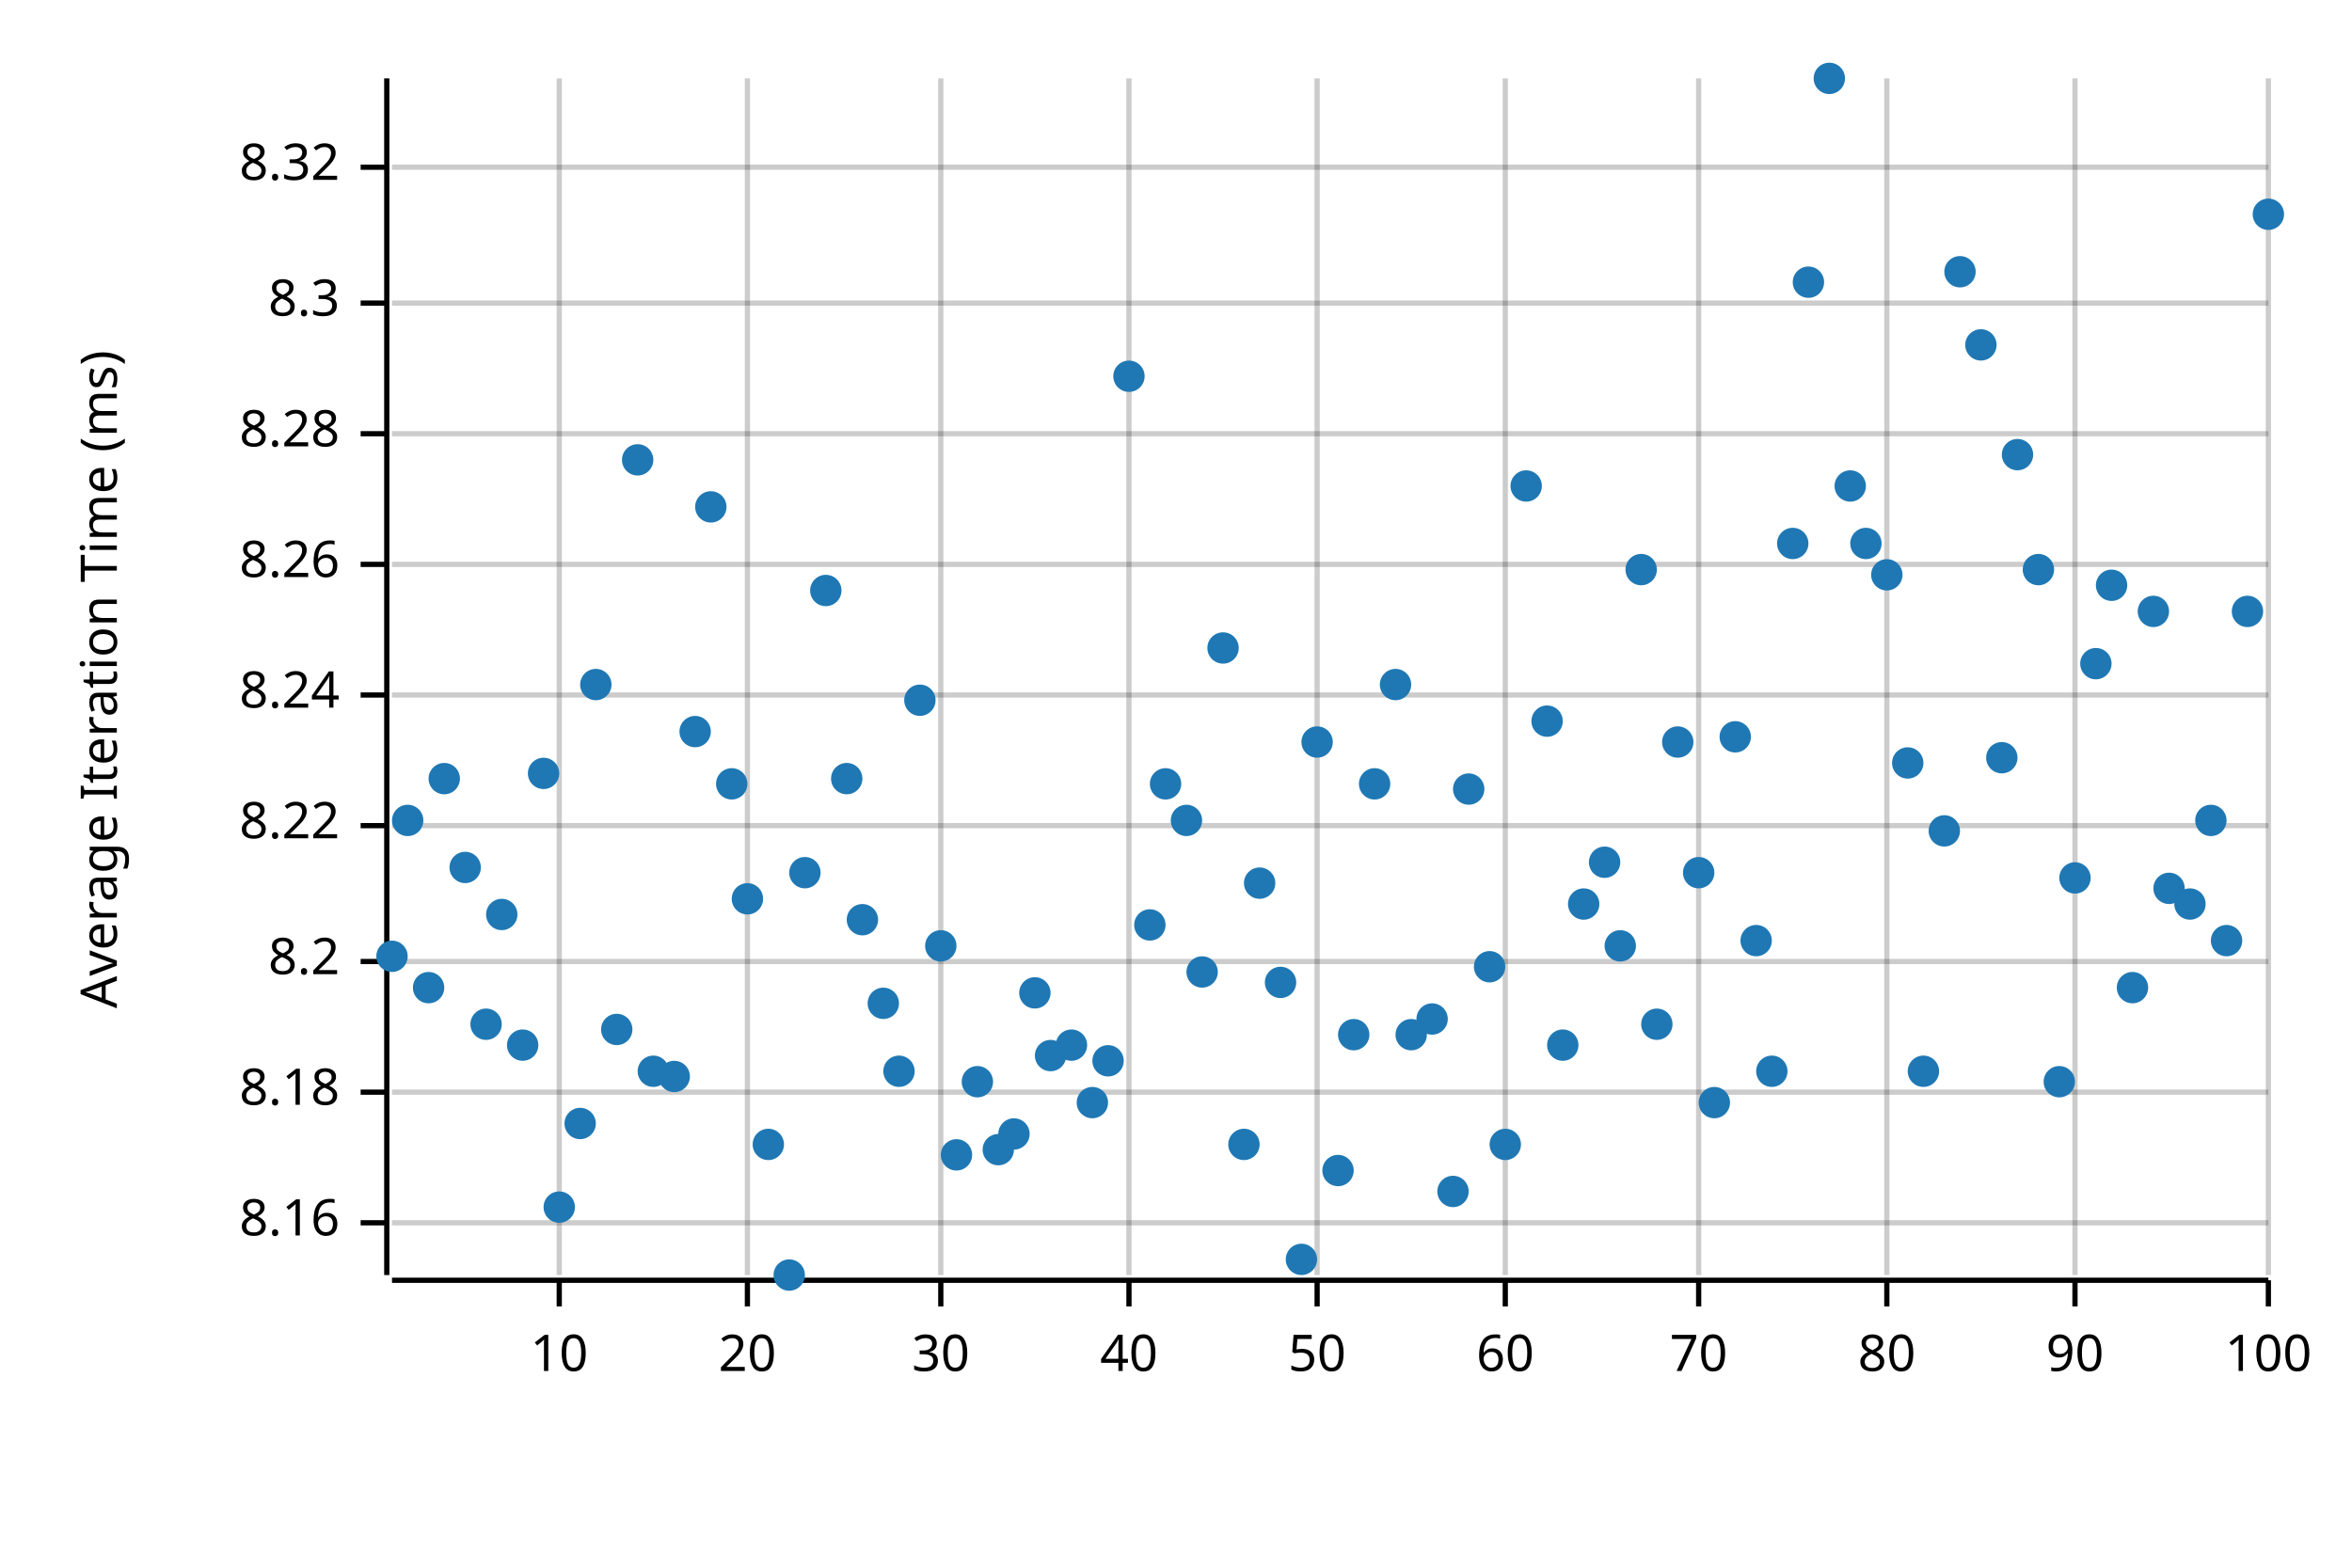
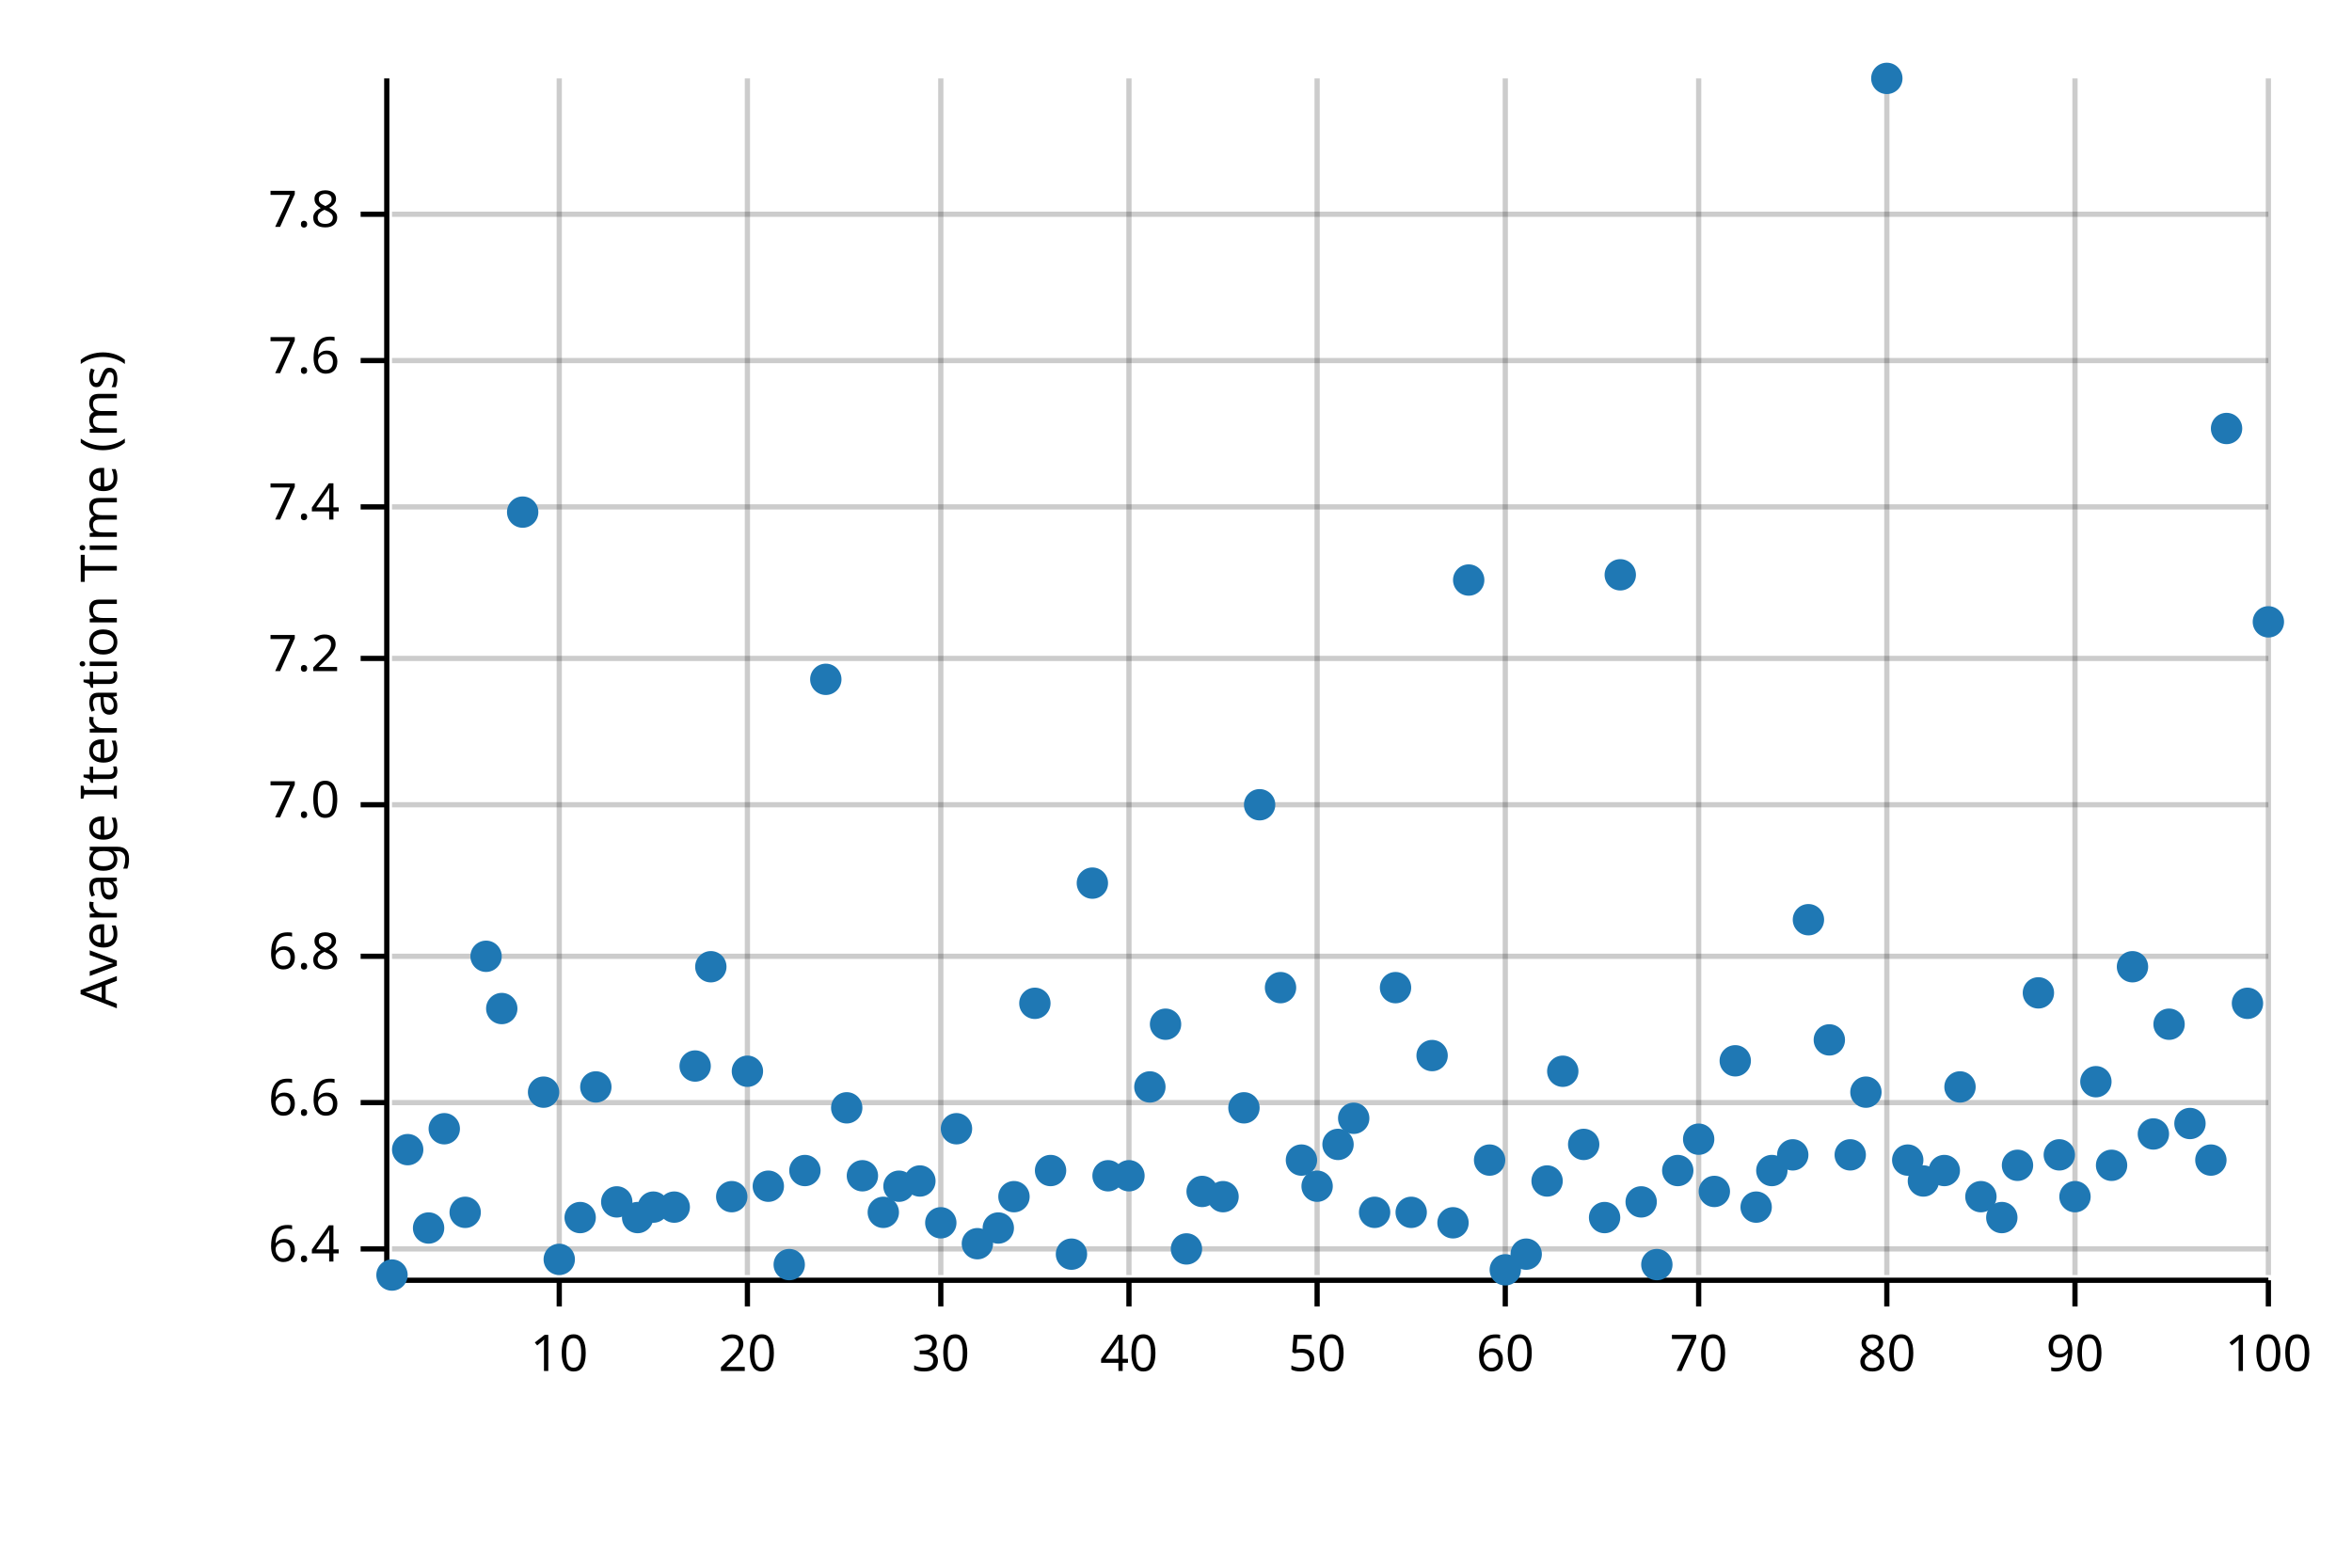
<svg xmlns="http://www.w3.org/2000/svg" width="450" height="300" viewBox="0 0 450 300">
  <text x="15" y="130" dy="0.76em" text-anchor="middle" font-family="sans-serif" font-size="9.677" opacity="1" fill="#000000" transform="rotate(270, 15, 130)">
Average Iteration Time (ms)
</text>
  <line opacity="0.2" stroke="#000000" stroke-width="1" x1="107" y1="244" x2="107" y2="15" />
  <line opacity="0.2" stroke="#000000" stroke-width="1" x1="143" y1="244" x2="143" y2="15" />
  <line opacity="0.2" stroke="#000000" stroke-width="1" x1="180" y1="244" x2="180" y2="15" />
  <line opacity="0.2" stroke="#000000" stroke-width="1" x1="216" y1="244" x2="216" y2="15" />
  <line opacity="0.2" stroke="#000000" stroke-width="1" x1="252" y1="244" x2="252" y2="15" />
  <line opacity="0.2" stroke="#000000" stroke-width="1" x1="288" y1="244" x2="288" y2="15" />
  <line opacity="0.2" stroke="#000000" stroke-width="1" x1="325" y1="244" x2="325" y2="15" />
  <line opacity="0.2" stroke="#000000" stroke-width="1" x1="361" y1="244" x2="361" y2="15" />
  <line opacity="0.2" stroke="#000000" stroke-width="1" x1="397" y1="244" x2="397" y2="15" />
  <line opacity="0.2" stroke="#000000" stroke-width="1" x1="434" y1="244" x2="434" y2="15" />
-   <line opacity="0.2" stroke="#000000" stroke-width="1" x1="75" y1="234" x2="434" y2="234" />
-   <line opacity="0.2" stroke="#000000" stroke-width="1" x1="75" y1="209" x2="434" y2="209" />
-   <line opacity="0.2" stroke="#000000" stroke-width="1" x1="75" y1="184" x2="434" y2="184" />
-   <line opacity="0.2" stroke="#000000" stroke-width="1" x1="75" y1="158" x2="434" y2="158" />
-   <line opacity="0.2" stroke="#000000" stroke-width="1" x1="75" y1="133" x2="434" y2="133" />
-   <line opacity="0.2" stroke="#000000" stroke-width="1" x1="75" y1="108" x2="434" y2="108" />
-   <line opacity="0.2" stroke="#000000" stroke-width="1" x1="75" y1="83" x2="434" y2="83" />
-   <line opacity="0.2" stroke="#000000" stroke-width="1" x1="75" y1="58" x2="434" y2="58" />
-   <line opacity="0.2" stroke="#000000" stroke-width="1" x1="75" y1="32" x2="434" y2="32" />
+   <line opacity="0.2" stroke="#000000" stroke-width="1" x1="75" y1="239" x2="434" y2="239" />
+   <line opacity="0.2" stroke="#000000" stroke-width="1" x1="75" y1="211" x2="434" y2="211" />
+   <line opacity="0.2" stroke="#000000" stroke-width="1" x1="75" y1="183" x2="434" y2="183" />
+   <line opacity="0.2" stroke="#000000" stroke-width="1" x1="75" y1="154" x2="434" y2="154" />
+   <line opacity="0.2" stroke="#000000" stroke-width="1" x1="75" y1="126" x2="434" y2="126" />
+   <line opacity="0.2" stroke="#000000" stroke-width="1" x1="75" y1="97" x2="434" y2="97" />
+   <line opacity="0.2" stroke="#000000" stroke-width="1" x1="75" y1="69" x2="434" y2="69" />
+   <line opacity="0.2" stroke="#000000" stroke-width="1" x1="75" y1="41" x2="434" y2="41" />
  <polyline fill="none" opacity="1" stroke="#000000" stroke-width="1" points="74,15 74,244 " />
-   <text x="65" y="234" dy="0.5ex" text-anchor="end" font-family="sans-serif" font-size="9.677" opacity="1" fill="#000000">
- 8.16
+   <text x="65" y="239" dy="0.5ex" text-anchor="end" font-family="sans-serif" font-size="9.677" opacity="1" fill="#000000">
+ 6.4
</text>
-   <polyline fill="none" opacity="1" stroke="#000000" stroke-width="1" points="69,234 74,234 " />
-   <text x="65" y="209" dy="0.5ex" text-anchor="end" font-family="sans-serif" font-size="9.677" opacity="1" fill="#000000">
- 8.18
+   <polyline fill="none" opacity="1" stroke="#000000" stroke-width="1" points="69,239 74,239 " />
+   <text x="65" y="211" dy="0.5ex" text-anchor="end" font-family="sans-serif" font-size="9.677" opacity="1" fill="#000000">
+ 6.6
</text>
-   <polyline fill="none" opacity="1" stroke="#000000" stroke-width="1" points="69,209 74,209 " />
-   <text x="65" y="184" dy="0.5ex" text-anchor="end" font-family="sans-serif" font-size="9.677" opacity="1" fill="#000000">
- 8.2
+   <polyline fill="none" opacity="1" stroke="#000000" stroke-width="1" points="69,211 74,211 " />
+   <text x="65" y="183" dy="0.5ex" text-anchor="end" font-family="sans-serif" font-size="9.677" opacity="1" fill="#000000">
+ 6.8
</text>
-   <polyline fill="none" opacity="1" stroke="#000000" stroke-width="1" points="69,184 74,184 " />
-   <text x="65" y="158" dy="0.5ex" text-anchor="end" font-family="sans-serif" font-size="9.677" opacity="1" fill="#000000">
- 8.22
+   <polyline fill="none" opacity="1" stroke="#000000" stroke-width="1" points="69,183 74,183 " />
+   <text x="65" y="154" dy="0.5ex" text-anchor="end" font-family="sans-serif" font-size="9.677" opacity="1" fill="#000000">
+ 7.0
</text>
-   <polyline fill="none" opacity="1" stroke="#000000" stroke-width="1" points="69,158 74,158 " />
-   <text x="65" y="133" dy="0.5ex" text-anchor="end" font-family="sans-serif" font-size="9.677" opacity="1" fill="#000000">
- 8.24
+   <polyline fill="none" opacity="1" stroke="#000000" stroke-width="1" points="69,154 74,154 " />
+   <text x="65" y="126" dy="0.5ex" text-anchor="end" font-family="sans-serif" font-size="9.677" opacity="1" fill="#000000">
+ 7.2
</text>
-   <polyline fill="none" opacity="1" stroke="#000000" stroke-width="1" points="69,133 74,133 " />
-   <text x="65" y="108" dy="0.5ex" text-anchor="end" font-family="sans-serif" font-size="9.677" opacity="1" fill="#000000">
- 8.26
+   <polyline fill="none" opacity="1" stroke="#000000" stroke-width="1" points="69,126 74,126 " />
+   <text x="65" y="97" dy="0.5ex" text-anchor="end" font-family="sans-serif" font-size="9.677" opacity="1" fill="#000000">
+ 7.4
</text>
-   <polyline fill="none" opacity="1" stroke="#000000" stroke-width="1" points="69,108 74,108 " />
-   <text x="65" y="83" dy="0.5ex" text-anchor="end" font-family="sans-serif" font-size="9.677" opacity="1" fill="#000000">
- 8.28
+   <polyline fill="none" opacity="1" stroke="#000000" stroke-width="1" points="69,97 74,97 " />
+   <text x="65" y="69" dy="0.5ex" text-anchor="end" font-family="sans-serif" font-size="9.677" opacity="1" fill="#000000">
+ 7.6
</text>
-   <polyline fill="none" opacity="1" stroke="#000000" stroke-width="1" points="69,83 74,83 " />
-   <text x="65" y="58" dy="0.5ex" text-anchor="end" font-family="sans-serif" font-size="9.677" opacity="1" fill="#000000">
- 8.3
+   <polyline fill="none" opacity="1" stroke="#000000" stroke-width="1" points="69,69 74,69 " />
+   <text x="65" y="41" dy="0.5ex" text-anchor="end" font-family="sans-serif" font-size="9.677" opacity="1" fill="#000000">
+ 7.8
</text>
-   <polyline fill="none" opacity="1" stroke="#000000" stroke-width="1" points="69,58 74,58 " />
-   <text x="65" y="32" dy="0.5ex" text-anchor="end" font-family="sans-serif" font-size="9.677" opacity="1" fill="#000000">
- 8.32
- </text>
-   <polyline fill="none" opacity="1" stroke="#000000" stroke-width="1" points="69,32 74,32 " />
+   <polyline fill="none" opacity="1" stroke="#000000" stroke-width="1" points="69,41 74,41 " />
  <polyline fill="none" opacity="1" stroke="#000000" stroke-width="1" points="75,245 434,245 " />
  <text x="107" y="255" dy="0.76em" text-anchor="middle" font-family="sans-serif" font-size="9.677" opacity="1" fill="#000000">
10
</text>
  <polyline fill="none" opacity="1" stroke="#000000" stroke-width="1" points="107,245 107,250 " />
  <text x="143" y="255" dy="0.76em" text-anchor="middle" font-family="sans-serif" font-size="9.677" opacity="1" fill="#000000">
20
</text>
  <polyline fill="none" opacity="1" stroke="#000000" stroke-width="1" points="143,245 143,250 " />
  <text x="180" y="255" dy="0.76em" text-anchor="middle" font-family="sans-serif" font-size="9.677" opacity="1" fill="#000000">
30
</text>
  <polyline fill="none" opacity="1" stroke="#000000" stroke-width="1" points="180,245 180,250 " />
  <text x="216" y="255" dy="0.76em" text-anchor="middle" font-family="sans-serif" font-size="9.677" opacity="1" fill="#000000">
40
</text>
  <polyline fill="none" opacity="1" stroke="#000000" stroke-width="1" points="216,245 216,250 " />
  <text x="252" y="255" dy="0.76em" text-anchor="middle" font-family="sans-serif" font-size="9.677" opacity="1" fill="#000000">
50
</text>
  <polyline fill="none" opacity="1" stroke="#000000" stroke-width="1" points="252,245 252,250 " />
  <text x="288" y="255" dy="0.76em" text-anchor="middle" font-family="sans-serif" font-size="9.677" opacity="1" fill="#000000">
60
</text>
  <polyline fill="none" opacity="1" stroke="#000000" stroke-width="1" points="288,245 288,250 " />
  <text x="325" y="255" dy="0.76em" text-anchor="middle" font-family="sans-serif" font-size="9.677" opacity="1" fill="#000000">
70
</text>
  <polyline fill="none" opacity="1" stroke="#000000" stroke-width="1" points="325,245 325,250 " />
  <text x="361" y="255" dy="0.76em" text-anchor="middle" font-family="sans-serif" font-size="9.677" opacity="1" fill="#000000">
80
</text>
  <polyline fill="none" opacity="1" stroke="#000000" stroke-width="1" points="361,245 361,250 " />
  <text x="397" y="255" dy="0.76em" text-anchor="middle" font-family="sans-serif" font-size="9.677" opacity="1" fill="#000000">
90
</text>
  <polyline fill="none" opacity="1" stroke="#000000" stroke-width="1" points="397,245 397,250 " />
  <text x="434" y="255" dy="0.76em" text-anchor="middle" font-family="sans-serif" font-size="9.677" opacity="1" fill="#000000">
100
</text>
  <polyline fill="none" opacity="1" stroke="#000000" stroke-width="1" points="434,245 434,250 " />
-   <circle cx="75" cy="183" r="3" opacity="1" fill="#1F78B4" stroke="none" stroke-width="1" />
-   <circle cx="78" cy="157" r="3" opacity="1" fill="#1F78B4" stroke="none" stroke-width="1" />
-   <circle cx="82" cy="189" r="3" opacity="1" fill="#1F78B4" stroke="none" stroke-width="1" />
-   <circle cx="85" cy="149" r="3" opacity="1" fill="#1F78B4" stroke="none" stroke-width="1" />
-   <circle cx="89" cy="166" r="3" opacity="1" fill="#1F78B4" stroke="none" stroke-width="1" />
-   <circle cx="93" cy="196" r="3" opacity="1" fill="#1F78B4" stroke="none" stroke-width="1" />
-   <circle cx="96" cy="175" r="3" opacity="1" fill="#1F78B4" stroke="none" stroke-width="1" />
-   <circle cx="100" cy="200" r="3" opacity="1" fill="#1F78B4" stroke="none" stroke-width="1" />
-   <circle cx="104" cy="148" r="3" opacity="1" fill="#1F78B4" stroke="none" stroke-width="1" />
-   <circle cx="107" cy="231" r="3" opacity="1" fill="#1F78B4" stroke="none" stroke-width="1" />
-   <circle cx="111" cy="215" r="3" opacity="1" fill="#1F78B4" stroke="none" stroke-width="1" />
-   <circle cx="114" cy="131" r="3" opacity="1" fill="#1F78B4" stroke="none" stroke-width="1" />
-   <circle cx="118" cy="197" r="3" opacity="1" fill="#1F78B4" stroke="none" stroke-width="1" />
-   <circle cx="122" cy="88" r="3" opacity="1" fill="#1F78B4" stroke="none" stroke-width="1" />
-   <circle cx="125" cy="205" r="3" opacity="1" fill="#1F78B4" stroke="none" stroke-width="1" />
-   <circle cx="129" cy="206" r="3" opacity="1" fill="#1F78B4" stroke="none" stroke-width="1" />
-   <circle cx="133" cy="140" r="3" opacity="1" fill="#1F78B4" stroke="none" stroke-width="1" />
-   <circle cx="136" cy="97" r="3" opacity="1" fill="#1F78B4" stroke="none" stroke-width="1" />
-   <circle cx="140" cy="150" r="3" opacity="1" fill="#1F78B4" stroke="none" stroke-width="1" />
-   <circle cx="143" cy="172" r="3" opacity="1" fill="#1F78B4" stroke="none" stroke-width="1" />
-   <circle cx="147" cy="219" r="3" opacity="1" fill="#1F78B4" stroke="none" stroke-width="1" />
-   <circle cx="151" cy="244" r="3" opacity="1" fill="#1F78B4" stroke="none" stroke-width="1" />
-   <circle cx="154" cy="167" r="3" opacity="1" fill="#1F78B4" stroke="none" stroke-width="1" />
-   <circle cx="158" cy="113" r="3" opacity="1" fill="#1F78B4" stroke="none" stroke-width="1" />
-   <circle cx="162" cy="149" r="3" opacity="1" fill="#1F78B4" stroke="none" stroke-width="1" />
-   <circle cx="165" cy="176" r="3" opacity="1" fill="#1F78B4" stroke="none" stroke-width="1" />
-   <circle cx="169" cy="192" r="3" opacity="1" fill="#1F78B4" stroke="none" stroke-width="1" />
-   <circle cx="172" cy="205" r="3" opacity="1" fill="#1F78B4" stroke="none" stroke-width="1" />
-   <circle cx="176" cy="134" r="3" opacity="1" fill="#1F78B4" stroke="none" stroke-width="1" />
-   <circle cx="180" cy="181" r="3" opacity="1" fill="#1F78B4" stroke="none" stroke-width="1" />
-   <circle cx="183" cy="221" r="3" opacity="1" fill="#1F78B4" stroke="none" stroke-width="1" />
-   <circle cx="187" cy="207" r="3" opacity="1" fill="#1F78B4" stroke="none" stroke-width="1" />
-   <circle cx="191" cy="220" r="3" opacity="1" fill="#1F78B4" stroke="none" stroke-width="1" />
-   <circle cx="194" cy="217" r="3" opacity="1" fill="#1F78B4" stroke="none" stroke-width="1" />
-   <circle cx="198" cy="190" r="3" opacity="1" fill="#1F78B4" stroke="none" stroke-width="1" />
-   <circle cx="201" cy="202" r="3" opacity="1" fill="#1F78B4" stroke="none" stroke-width="1" />
-   <circle cx="205" cy="200" r="3" opacity="1" fill="#1F78B4" stroke="none" stroke-width="1" />
-   <circle cx="209" cy="211" r="3" opacity="1" fill="#1F78B4" stroke="none" stroke-width="1" />
-   <circle cx="212" cy="203" r="3" opacity="1" fill="#1F78B4" stroke="none" stroke-width="1" />
-   <circle cx="216" cy="72" r="3" opacity="1" fill="#1F78B4" stroke="none" stroke-width="1" />
-   <circle cx="220" cy="177" r="3" opacity="1" fill="#1F78B4" stroke="none" stroke-width="1" />
-   <circle cx="223" cy="150" r="3" opacity="1" fill="#1F78B4" stroke="none" stroke-width="1" />
-   <circle cx="227" cy="157" r="3" opacity="1" fill="#1F78B4" stroke="none" stroke-width="1" />
-   <circle cx="230" cy="186" r="3" opacity="1" fill="#1F78B4" stroke="none" stroke-width="1" />
-   <circle cx="234" cy="124" r="3" opacity="1" fill="#1F78B4" stroke="none" stroke-width="1" />
-   <circle cx="238" cy="219" r="3" opacity="1" fill="#1F78B4" stroke="none" stroke-width="1" />
-   <circle cx="241" cy="169" r="3" opacity="1" fill="#1F78B4" stroke="none" stroke-width="1" />
-   <circle cx="245" cy="188" r="3" opacity="1" fill="#1F78B4" stroke="none" stroke-width="1" />
-   <circle cx="249" cy="241" r="3" opacity="1" fill="#1F78B4" stroke="none" stroke-width="1" />
-   <circle cx="252" cy="142" r="3" opacity="1" fill="#1F78B4" stroke="none" stroke-width="1" />
-   <circle cx="256" cy="224" r="3" opacity="1" fill="#1F78B4" stroke="none" stroke-width="1" />
-   <circle cx="259" cy="198" r="3" opacity="1" fill="#1F78B4" stroke="none" stroke-width="1" />
-   <circle cx="263" cy="150" r="3" opacity="1" fill="#1F78B4" stroke="none" stroke-width="1" />
-   <circle cx="267" cy="131" r="3" opacity="1" fill="#1F78B4" stroke="none" stroke-width="1" />
-   <circle cx="270" cy="198" r="3" opacity="1" fill="#1F78B4" stroke="none" stroke-width="1" />
-   <circle cx="274" cy="195" r="3" opacity="1" fill="#1F78B4" stroke="none" stroke-width="1" />
-   <circle cx="278" cy="228" r="3" opacity="1" fill="#1F78B4" stroke="none" stroke-width="1" />
-   <circle cx="281" cy="151" r="3" opacity="1" fill="#1F78B4" stroke="none" stroke-width="1" />
-   <circle cx="285" cy="185" r="3" opacity="1" fill="#1F78B4" stroke="none" stroke-width="1" />
-   <circle cx="288" cy="219" r="3" opacity="1" fill="#1F78B4" stroke="none" stroke-width="1" />
-   <circle cx="292" cy="93" r="3" opacity="1" fill="#1F78B4" stroke="none" stroke-width="1" />
-   <circle cx="296" cy="138" r="3" opacity="1" fill="#1F78B4" stroke="none" stroke-width="1" />
-   <circle cx="299" cy="200" r="3" opacity="1" fill="#1F78B4" stroke="none" stroke-width="1" />
-   <circle cx="303" cy="173" r="3" opacity="1" fill="#1F78B4" stroke="none" stroke-width="1" />
-   <circle cx="307" cy="165" r="3" opacity="1" fill="#1F78B4" stroke="none" stroke-width="1" />
-   <circle cx="310" cy="181" r="3" opacity="1" fill="#1F78B4" stroke="none" stroke-width="1" />
-   <circle cx="314" cy="109" r="3" opacity="1" fill="#1F78B4" stroke="none" stroke-width="1" />
-   <circle cx="317" cy="196" r="3" opacity="1" fill="#1F78B4" stroke="none" stroke-width="1" />
-   <circle cx="321" cy="142" r="3" opacity="1" fill="#1F78B4" stroke="none" stroke-width="1" />
-   <circle cx="325" cy="167" r="3" opacity="1" fill="#1F78B4" stroke="none" stroke-width="1" />
-   <circle cx="328" cy="211" r="3" opacity="1" fill="#1F78B4" stroke="none" stroke-width="1" />
-   <circle cx="332" cy="141" r="3" opacity="1" fill="#1F78B4" stroke="none" stroke-width="1" />
-   <circle cx="336" cy="180" r="3" opacity="1" fill="#1F78B4" stroke="none" stroke-width="1" />
-   <circle cx="339" cy="205" r="3" opacity="1" fill="#1F78B4" stroke="none" stroke-width="1" />
-   <circle cx="343" cy="104" r="3" opacity="1" fill="#1F78B4" stroke="none" stroke-width="1" />
-   <circle cx="346" cy="54" r="3" opacity="1" fill="#1F78B4" stroke="none" stroke-width="1" />
-   <circle cx="350" cy="15" r="3" opacity="1" fill="#1F78B4" stroke="none" stroke-width="1" />
-   <circle cx="354" cy="93" r="3" opacity="1" fill="#1F78B4" stroke="none" stroke-width="1" />
-   <circle cx="357" cy="104" r="3" opacity="1" fill="#1F78B4" stroke="none" stroke-width="1" />
-   <circle cx="361" cy="110" r="3" opacity="1" fill="#1F78B4" stroke="none" stroke-width="1" />
-   <circle cx="365" cy="146" r="3" opacity="1" fill="#1F78B4" stroke="none" stroke-width="1" />
-   <circle cx="368" cy="205" r="3" opacity="1" fill="#1F78B4" stroke="none" stroke-width="1" />
-   <circle cx="372" cy="159" r="3" opacity="1" fill="#1F78B4" stroke="none" stroke-width="1" />
-   <circle cx="375" cy="52" r="3" opacity="1" fill="#1F78B4" stroke="none" stroke-width="1" />
-   <circle cx="379" cy="66" r="3" opacity="1" fill="#1F78B4" stroke="none" stroke-width="1" />
-   <circle cx="383" cy="145" r="3" opacity="1" fill="#1F78B4" stroke="none" stroke-width="1" />
-   <circle cx="386" cy="87" r="3" opacity="1" fill="#1F78B4" stroke="none" stroke-width="1" />
-   <circle cx="390" cy="109" r="3" opacity="1" fill="#1F78B4" stroke="none" stroke-width="1" />
-   <circle cx="394" cy="207" r="3" opacity="1" fill="#1F78B4" stroke="none" stroke-width="1" />
-   <circle cx="397" cy="168" r="3" opacity="1" fill="#1F78B4" stroke="none" stroke-width="1" />
-   <circle cx="401" cy="127" r="3" opacity="1" fill="#1F78B4" stroke="none" stroke-width="1" />
-   <circle cx="404" cy="112" r="3" opacity="1" fill="#1F78B4" stroke="none" stroke-width="1" />
-   <circle cx="408" cy="189" r="3" opacity="1" fill="#1F78B4" stroke="none" stroke-width="1" />
-   <circle cx="412" cy="117" r="3" opacity="1" fill="#1F78B4" stroke="none" stroke-width="1" />
-   <circle cx="415" cy="170" r="3" opacity="1" fill="#1F78B4" stroke="none" stroke-width="1" />
-   <circle cx="419" cy="173" r="3" opacity="1" fill="#1F78B4" stroke="none" stroke-width="1" />
-   <circle cx="423" cy="157" r="3" opacity="1" fill="#1F78B4" stroke="none" stroke-width="1" />
-   <circle cx="426" cy="180" r="3" opacity="1" fill="#1F78B4" stroke="none" stroke-width="1" />
-   <circle cx="430" cy="117" r="3" opacity="1" fill="#1F78B4" stroke="none" stroke-width="1" />
-   <circle cx="434" cy="41" r="3" opacity="1" fill="#1F78B4" stroke="none" stroke-width="1" />
+   <circle cx="75" cy="244" r="3" opacity="1" fill="#1F78B4" stroke="none" stroke-width="1" />
+   <circle cx="78" cy="220" r="3" opacity="1" fill="#1F78B4" stroke="none" stroke-width="1" />
+   <circle cx="82" cy="235" r="3" opacity="1" fill="#1F78B4" stroke="none" stroke-width="1" />
+   <circle cx="85" cy="216" r="3" opacity="1" fill="#1F78B4" stroke="none" stroke-width="1" />
+   <circle cx="89" cy="232" r="3" opacity="1" fill="#1F78B4" stroke="none" stroke-width="1" />
+   <circle cx="93" cy="183" r="3" opacity="1" fill="#1F78B4" stroke="none" stroke-width="1" />
+   <circle cx="96" cy="193" r="3" opacity="1" fill="#1F78B4" stroke="none" stroke-width="1" />
+   <circle cx="100" cy="98" r="3" opacity="1" fill="#1F78B4" stroke="none" stroke-width="1" />
+   <circle cx="104" cy="209" r="3" opacity="1" fill="#1F78B4" stroke="none" stroke-width="1" />
+   <circle cx="107" cy="241" r="3" opacity="1" fill="#1F78B4" stroke="none" stroke-width="1" />
+   <circle cx="111" cy="233" r="3" opacity="1" fill="#1F78B4" stroke="none" stroke-width="1" />
+   <circle cx="114" cy="208" r="3" opacity="1" fill="#1F78B4" stroke="none" stroke-width="1" />
+   <circle cx="118" cy="230" r="3" opacity="1" fill="#1F78B4" stroke="none" stroke-width="1" />
+   <circle cx="122" cy="233" r="3" opacity="1" fill="#1F78B4" stroke="none" stroke-width="1" />
+   <circle cx="125" cy="231" r="3" opacity="1" fill="#1F78B4" stroke="none" stroke-width="1" />
+   <circle cx="129" cy="231" r="3" opacity="1" fill="#1F78B4" stroke="none" stroke-width="1" />
+   <circle cx="133" cy="204" r="3" opacity="1" fill="#1F78B4" stroke="none" stroke-width="1" />
+   <circle cx="136" cy="185" r="3" opacity="1" fill="#1F78B4" stroke="none" stroke-width="1" />
+   <circle cx="140" cy="229" r="3" opacity="1" fill="#1F78B4" stroke="none" stroke-width="1" />
+   <circle cx="143" cy="205" r="3" opacity="1" fill="#1F78B4" stroke="none" stroke-width="1" />
+   <circle cx="147" cy="227" r="3" opacity="1" fill="#1F78B4" stroke="none" stroke-width="1" />
+   <circle cx="151" cy="242" r="3" opacity="1" fill="#1F78B4" stroke="none" stroke-width="1" />
+   <circle cx="154" cy="224" r="3" opacity="1" fill="#1F78B4" stroke="none" stroke-width="1" />
+   <circle cx="158" cy="130" r="3" opacity="1" fill="#1F78B4" stroke="none" stroke-width="1" />
+   <circle cx="162" cy="212" r="3" opacity="1" fill="#1F78B4" stroke="none" stroke-width="1" />
+   <circle cx="165" cy="225" r="3" opacity="1" fill="#1F78B4" stroke="none" stroke-width="1" />
+   <circle cx="169" cy="232" r="3" opacity="1" fill="#1F78B4" stroke="none" stroke-width="1" />
+   <circle cx="172" cy="227" r="3" opacity="1" fill="#1F78B4" stroke="none" stroke-width="1" />
+   <circle cx="176" cy="226" r="3" opacity="1" fill="#1F78B4" stroke="none" stroke-width="1" />
+   <circle cx="180" cy="234" r="3" opacity="1" fill="#1F78B4" stroke="none" stroke-width="1" />
+   <circle cx="183" cy="216" r="3" opacity="1" fill="#1F78B4" stroke="none" stroke-width="1" />
+   <circle cx="187" cy="238" r="3" opacity="1" fill="#1F78B4" stroke="none" stroke-width="1" />
+   <circle cx="191" cy="235" r="3" opacity="1" fill="#1F78B4" stroke="none" stroke-width="1" />
+   <circle cx="194" cy="229" r="3" opacity="1" fill="#1F78B4" stroke="none" stroke-width="1" />
+   <circle cx="198" cy="192" r="3" opacity="1" fill="#1F78B4" stroke="none" stroke-width="1" />
+   <circle cx="201" cy="224" r="3" opacity="1" fill="#1F78B4" stroke="none" stroke-width="1" />
+   <circle cx="205" cy="240" r="3" opacity="1" fill="#1F78B4" stroke="none" stroke-width="1" />
+   <circle cx="209" cy="169" r="3" opacity="1" fill="#1F78B4" stroke="none" stroke-width="1" />
+   <circle cx="212" cy="225" r="3" opacity="1" fill="#1F78B4" stroke="none" stroke-width="1" />
+   <circle cx="216" cy="225" r="3" opacity="1" fill="#1F78B4" stroke="none" stroke-width="1" />
+   <circle cx="220" cy="208" r="3" opacity="1" fill="#1F78B4" stroke="none" stroke-width="1" />
+   <circle cx="223" cy="196" r="3" opacity="1" fill="#1F78B4" stroke="none" stroke-width="1" />
+   <circle cx="227" cy="239" r="3" opacity="1" fill="#1F78B4" stroke="none" stroke-width="1" />
+   <circle cx="230" cy="228" r="3" opacity="1" fill="#1F78B4" stroke="none" stroke-width="1" />
+   <circle cx="234" cy="229" r="3" opacity="1" fill="#1F78B4" stroke="none" stroke-width="1" />
+   <circle cx="238" cy="212" r="3" opacity="1" fill="#1F78B4" stroke="none" stroke-width="1" />
+   <circle cx="241" cy="154" r="3" opacity="1" fill="#1F78B4" stroke="none" stroke-width="1" />
+   <circle cx="245" cy="189" r="3" opacity="1" fill="#1F78B4" stroke="none" stroke-width="1" />
+   <circle cx="249" cy="222" r="3" opacity="1" fill="#1F78B4" stroke="none" stroke-width="1" />
+   <circle cx="252" cy="227" r="3" opacity="1" fill="#1F78B4" stroke="none" stroke-width="1" />
+   <circle cx="256" cy="219" r="3" opacity="1" fill="#1F78B4" stroke="none" stroke-width="1" />
+   <circle cx="259" cy="214" r="3" opacity="1" fill="#1F78B4" stroke="none" stroke-width="1" />
+   <circle cx="263" cy="232" r="3" opacity="1" fill="#1F78B4" stroke="none" stroke-width="1" />
+   <circle cx="267" cy="189" r="3" opacity="1" fill="#1F78B4" stroke="none" stroke-width="1" />
+   <circle cx="270" cy="232" r="3" opacity="1" fill="#1F78B4" stroke="none" stroke-width="1" />
+   <circle cx="274" cy="202" r="3" opacity="1" fill="#1F78B4" stroke="none" stroke-width="1" />
+   <circle cx="278" cy="234" r="3" opacity="1" fill="#1F78B4" stroke="none" stroke-width="1" />
+   <circle cx="281" cy="111" r="3" opacity="1" fill="#1F78B4" stroke="none" stroke-width="1" />
+   <circle cx="285" cy="222" r="3" opacity="1" fill="#1F78B4" stroke="none" stroke-width="1" />
+   <circle cx="288" cy="243" r="3" opacity="1" fill="#1F78B4" stroke="none" stroke-width="1" />
+   <circle cx="292" cy="240" r="3" opacity="1" fill="#1F78B4" stroke="none" stroke-width="1" />
+   <circle cx="296" cy="226" r="3" opacity="1" fill="#1F78B4" stroke="none" stroke-width="1" />
+   <circle cx="299" cy="205" r="3" opacity="1" fill="#1F78B4" stroke="none" stroke-width="1" />
+   <circle cx="303" cy="219" r="3" opacity="1" fill="#1F78B4" stroke="none" stroke-width="1" />
+   <circle cx="307" cy="233" r="3" opacity="1" fill="#1F78B4" stroke="none" stroke-width="1" />
+   <circle cx="310" cy="110" r="3" opacity="1" fill="#1F78B4" stroke="none" stroke-width="1" />
+   <circle cx="314" cy="230" r="3" opacity="1" fill="#1F78B4" stroke="none" stroke-width="1" />
+   <circle cx="317" cy="242" r="3" opacity="1" fill="#1F78B4" stroke="none" stroke-width="1" />
+   <circle cx="321" cy="224" r="3" opacity="1" fill="#1F78B4" stroke="none" stroke-width="1" />
+   <circle cx="325" cy="218" r="3" opacity="1" fill="#1F78B4" stroke="none" stroke-width="1" />
+   <circle cx="328" cy="228" r="3" opacity="1" fill="#1F78B4" stroke="none" stroke-width="1" />
+   <circle cx="332" cy="203" r="3" opacity="1" fill="#1F78B4" stroke="none" stroke-width="1" />
+   <circle cx="336" cy="231" r="3" opacity="1" fill="#1F78B4" stroke="none" stroke-width="1" />
+   <circle cx="339" cy="224" r="3" opacity="1" fill="#1F78B4" stroke="none" stroke-width="1" />
+   <circle cx="343" cy="221" r="3" opacity="1" fill="#1F78B4" stroke="none" stroke-width="1" />
+   <circle cx="346" cy="176" r="3" opacity="1" fill="#1F78B4" stroke="none" stroke-width="1" />
+   <circle cx="350" cy="199" r="3" opacity="1" fill="#1F78B4" stroke="none" stroke-width="1" />
+   <circle cx="354" cy="221" r="3" opacity="1" fill="#1F78B4" stroke="none" stroke-width="1" />
+   <circle cx="357" cy="209" r="3" opacity="1" fill="#1F78B4" stroke="none" stroke-width="1" />
+   <circle cx="361" cy="15" r="3" opacity="1" fill="#1F78B4" stroke="none" stroke-width="1" />
+   <circle cx="365" cy="222" r="3" opacity="1" fill="#1F78B4" stroke="none" stroke-width="1" />
+   <circle cx="368" cy="226" r="3" opacity="1" fill="#1F78B4" stroke="none" stroke-width="1" />
+   <circle cx="372" cy="224" r="3" opacity="1" fill="#1F78B4" stroke="none" stroke-width="1" />
+   <circle cx="375" cy="208" r="3" opacity="1" fill="#1F78B4" stroke="none" stroke-width="1" />
+   <circle cx="379" cy="229" r="3" opacity="1" fill="#1F78B4" stroke="none" stroke-width="1" />
+   <circle cx="383" cy="233" r="3" opacity="1" fill="#1F78B4" stroke="none" stroke-width="1" />
+   <circle cx="386" cy="223" r="3" opacity="1" fill="#1F78B4" stroke="none" stroke-width="1" />
+   <circle cx="390" cy="190" r="3" opacity="1" fill="#1F78B4" stroke="none" stroke-width="1" />
+   <circle cx="394" cy="221" r="3" opacity="1" fill="#1F78B4" stroke="none" stroke-width="1" />
+   <circle cx="397" cy="229" r="3" opacity="1" fill="#1F78B4" stroke="none" stroke-width="1" />
+   <circle cx="401" cy="207" r="3" opacity="1" fill="#1F78B4" stroke="none" stroke-width="1" />
+   <circle cx="404" cy="223" r="3" opacity="1" fill="#1F78B4" stroke="none" stroke-width="1" />
+   <circle cx="408" cy="185" r="3" opacity="1" fill="#1F78B4" stroke="none" stroke-width="1" />
+   <circle cx="412" cy="217" r="3" opacity="1" fill="#1F78B4" stroke="none" stroke-width="1" />
+   <circle cx="415" cy="196" r="3" opacity="1" fill="#1F78B4" stroke="none" stroke-width="1" />
+   <circle cx="419" cy="215" r="3" opacity="1" fill="#1F78B4" stroke="none" stroke-width="1" />
+   <circle cx="423" cy="222" r="3" opacity="1" fill="#1F78B4" stroke="none" stroke-width="1" />
+   <circle cx="426" cy="82" r="3" opacity="1" fill="#1F78B4" stroke="none" stroke-width="1" />
+   <circle cx="430" cy="192" r="3" opacity="1" fill="#1F78B4" stroke="none" stroke-width="1" />
+   <circle cx="434" cy="119" r="3" opacity="1" fill="#1F78B4" stroke="none" stroke-width="1" />
</svg>
